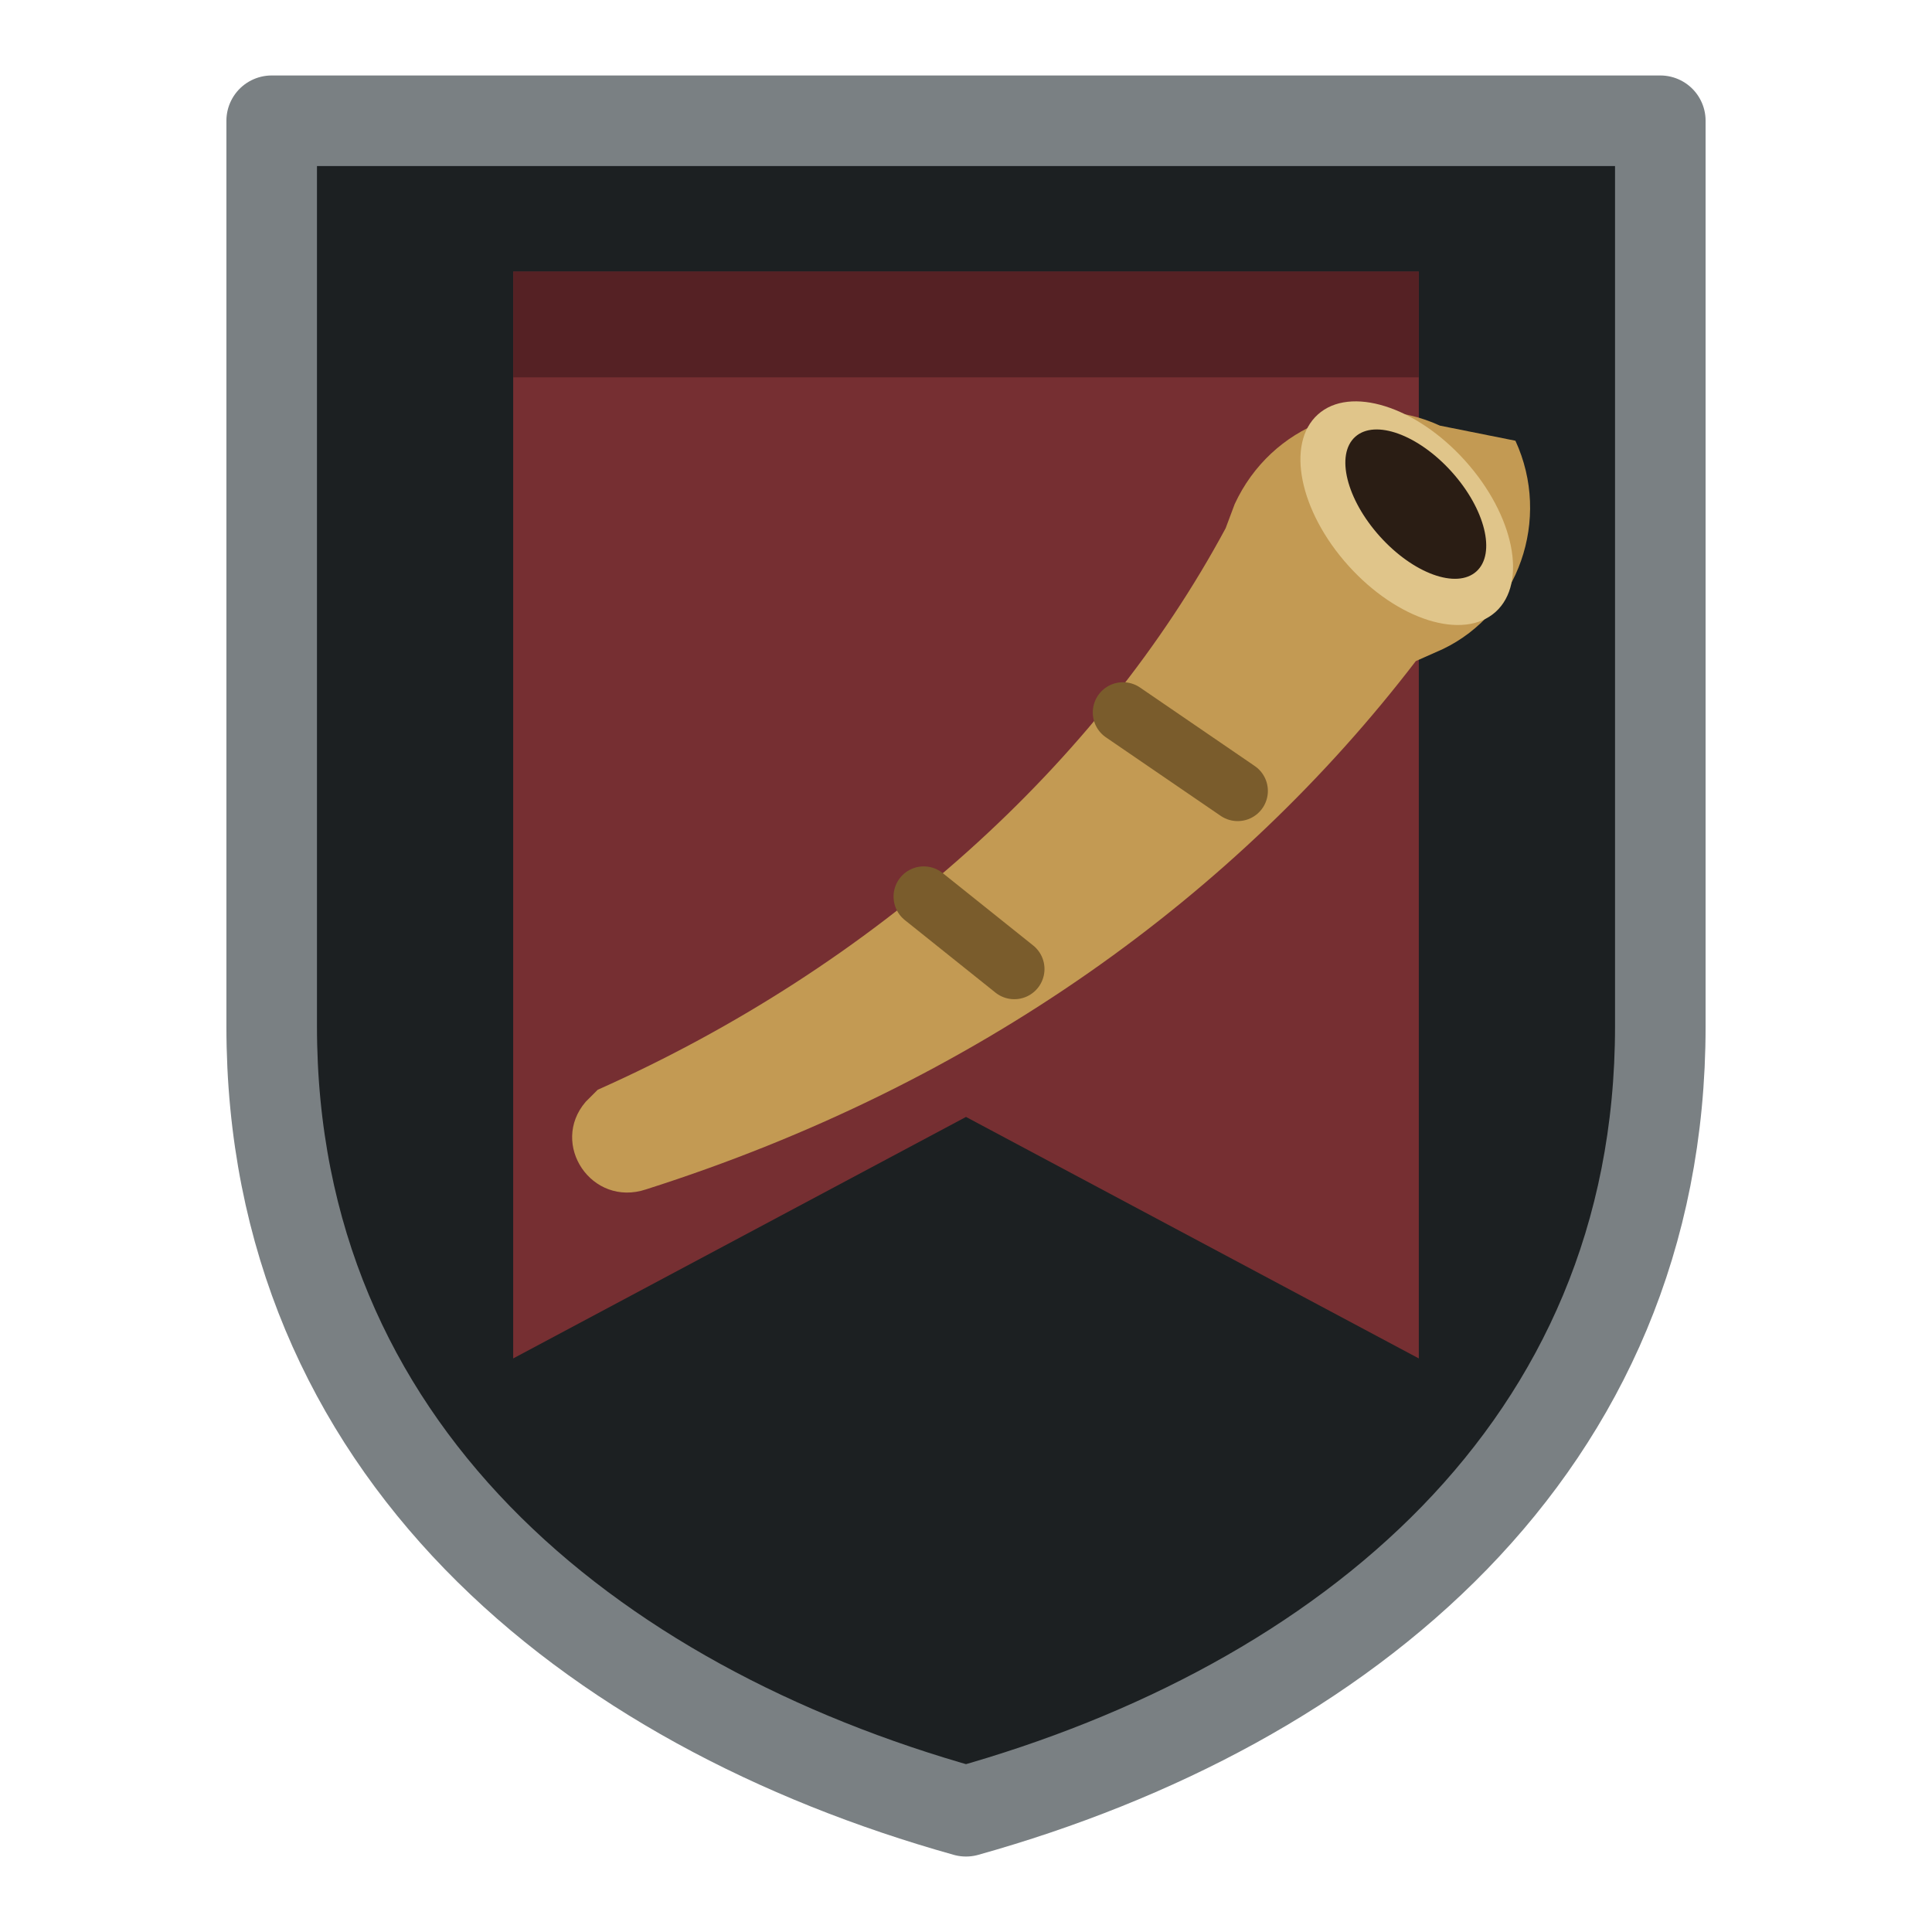
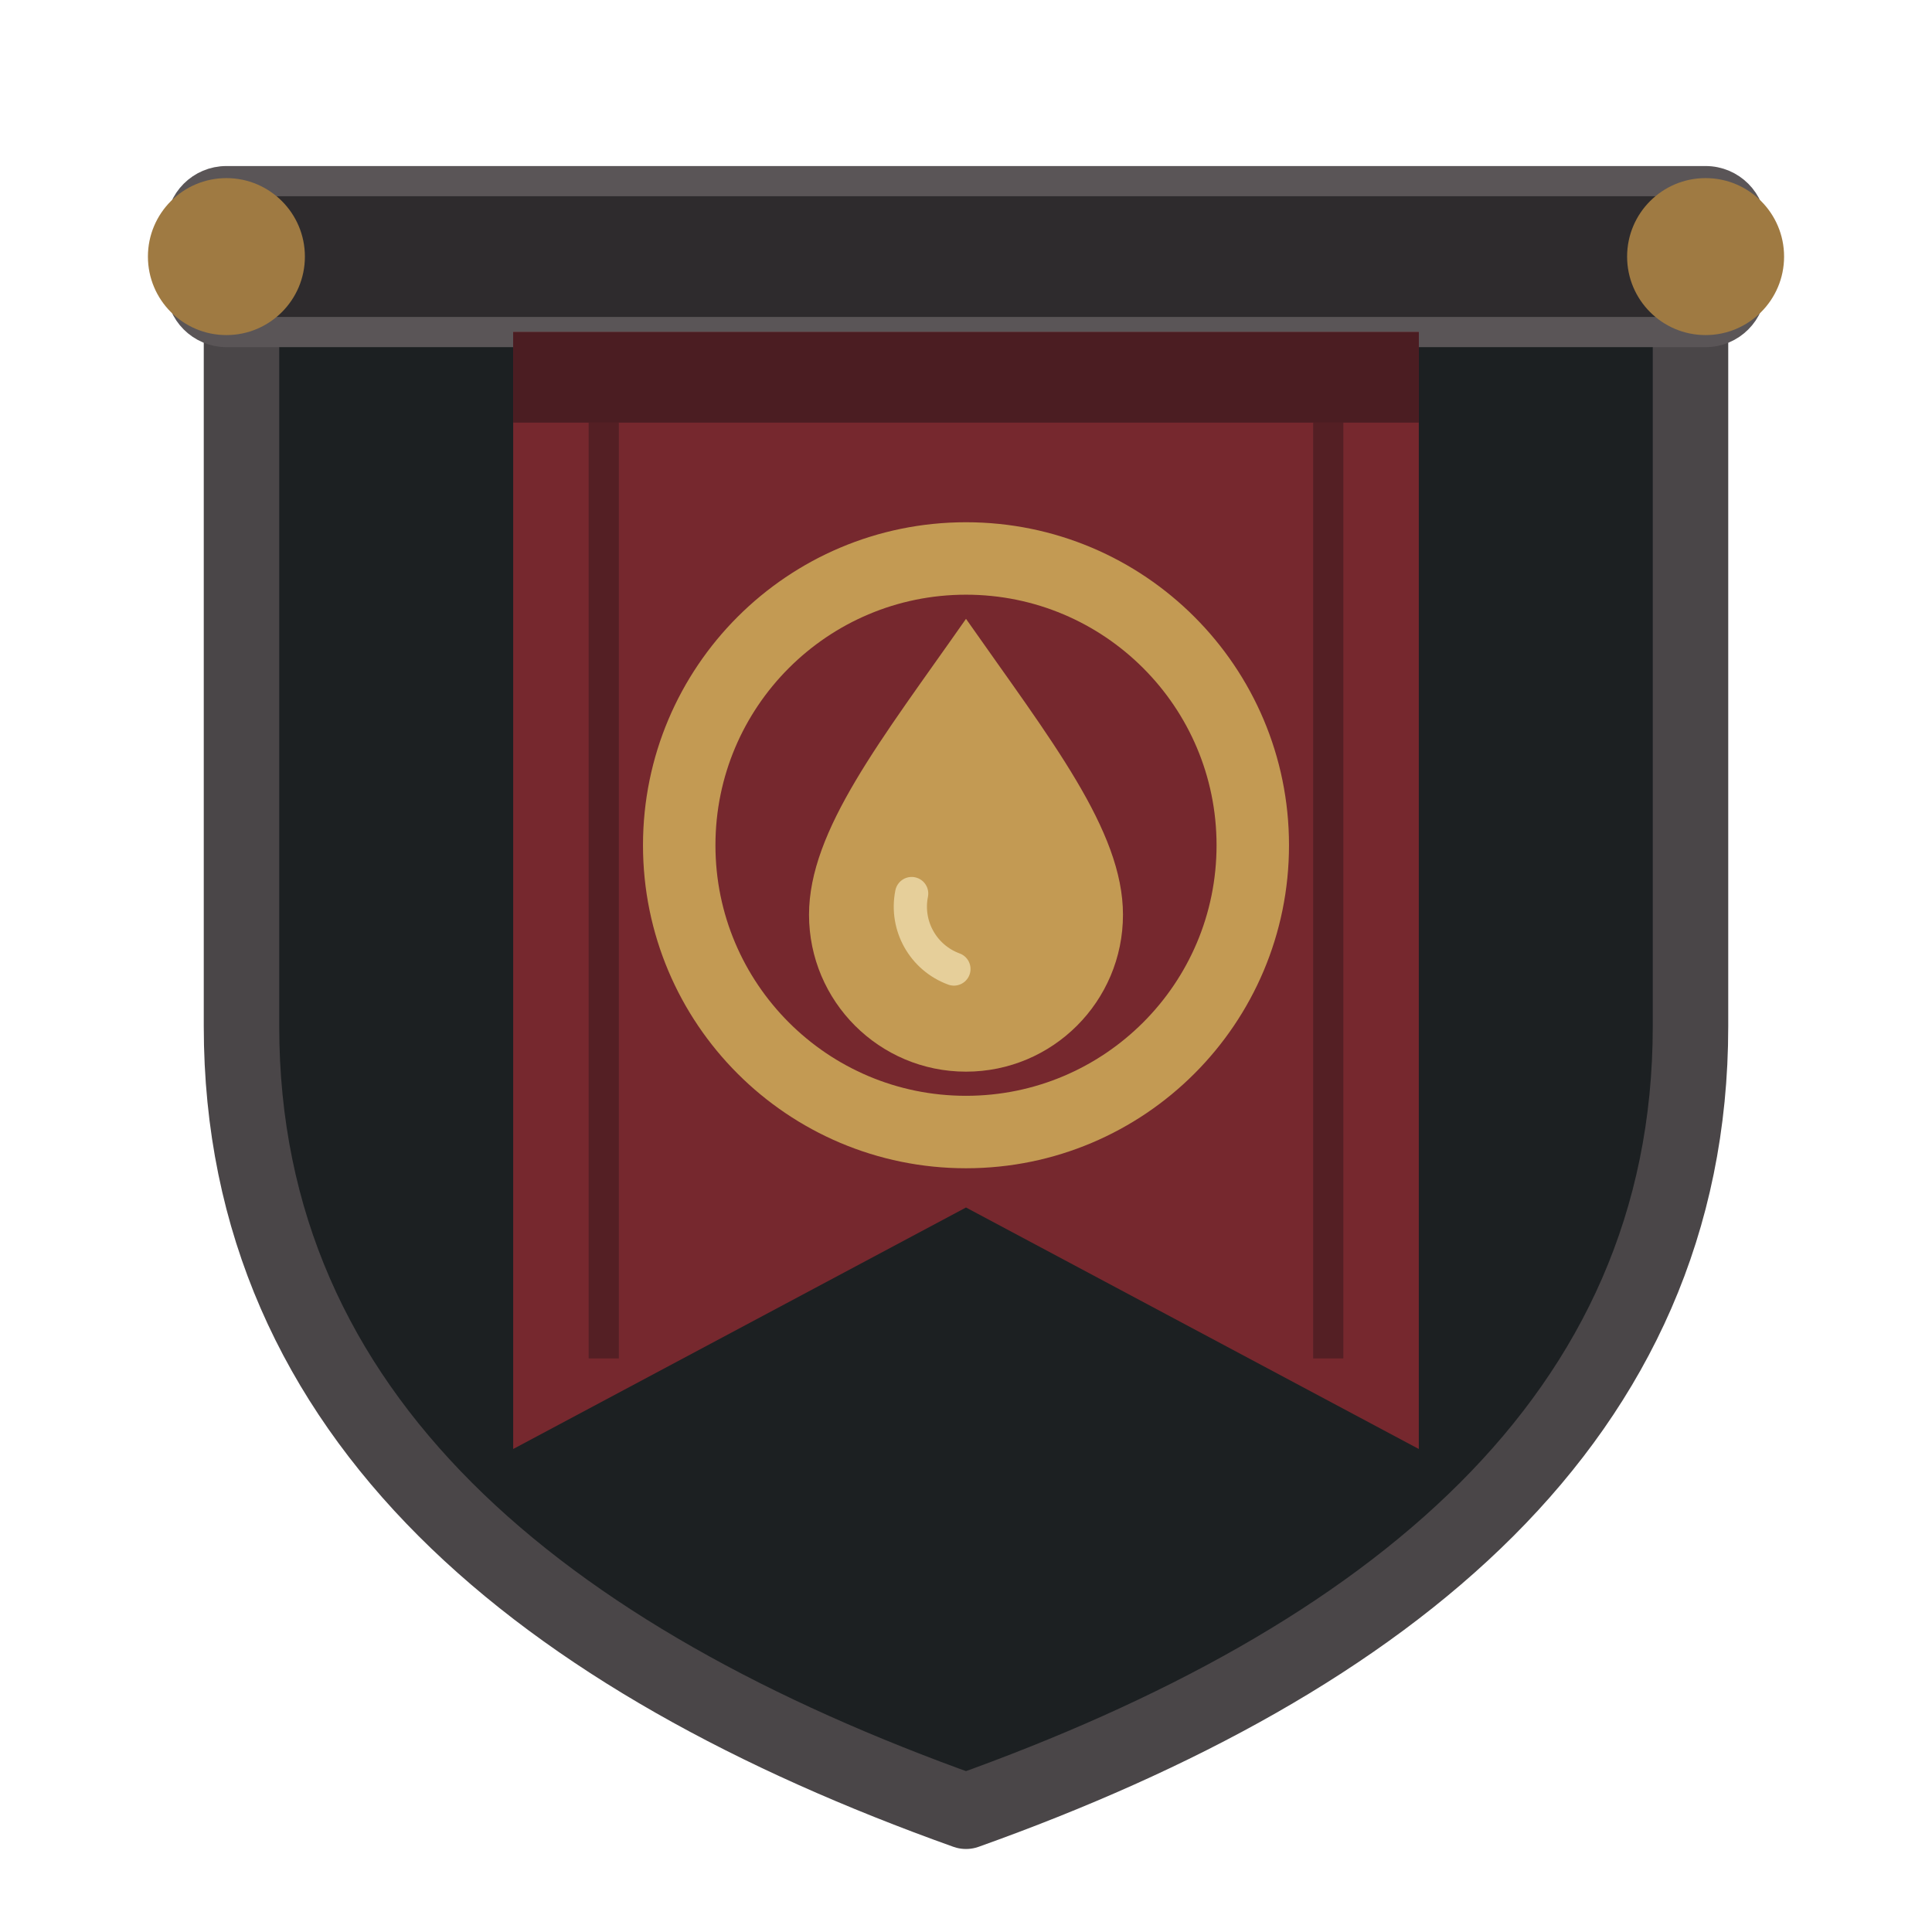
<svg xmlns="http://www.w3.org/2000/svg" viewBox="0 0 64 64">
-   <path d="M9 4h46v30c0 14-10.5 22.5-23 26C19.5 56.5 9 48 9 34z" fill="#1c2022" stroke="#7a8083" stroke-width="3" stroke-linejoin="round" />
-   <path d="M17 9h30v36l-15-8-15 8z" fill="#762f32" />
-   <path d="M17 9h30v3.5H17z" fill="#552124" />
-   <path d="M50.2 14.6c1.2 2.6.1 5.7-2.4 6.9l-.9.4C41 29.6 32.4 35.9 21.4 39.4c-1.8.6-3.2-1.5-2-2.9l.4-.4C29 32 36.4 25.3 40.6 17.5l.3-.8c1.2-2.6 4.2-3.8 6.8-2.6z" fill="#c39a53" />
-   <ellipse cx="46.6" cy="17" rx="4.4" ry="2.6" transform="rotate(48 46.6 17)" fill="#e0c58a" />
-   <ellipse cx="46.9" cy="16.7" rx="3" ry="1.6" transform="rotate(48 46.9 16.7)" fill="#2a1d14" />
-   <path d="M37.2 23.6l3.8 2.6M30.6 29.7l3 2.4" stroke="#7a5c2c" stroke-width="2" stroke-linecap="round" />
+   <path d="M8 8h48v26c0 13-10 21-24 26C18 55 8 47 8 34z" fill="#1c2022" stroke="#4a4648" stroke-width="2.5" stroke-linejoin="round" />
+   <rect x="6" y="6" width="52" height="5" rx="1.5" fill="#2e2b2d" stroke="#5a5557" stroke-width="1" />
+   <circle cx="7.5" cy="8.5" r="2.6" fill="#9f7a42" />
+   <circle cx="56.5" cy="8.5" r="2.6" fill="#9f7a42" />
+   <path d="M17 11h30v37l-15-8-15 8z" fill="#76282e" />
+   <path d="M17 11h30v3H17z" fill="#4b1d22" />
+   <path d="M20 14v31M44 14v31" stroke="#4b1d22" stroke-width="1" opacity=".8" />
+   <circle cx="32" cy="28" r="9.5" fill="none" stroke="#c39a53" stroke-width="2.4" />
+   <path d="M32 20.5c2.8 4 5.2 7 5.2 9.8a5.2 5.2 0 0 1-10.4 0c0-2.8 2.4-5.8 5.2-9.8z" fill="#c39a53" />
+   <path d="M30.2 29.6a2.2 2.2 0 0 0 1.4 2.5" stroke="#e6cf9a" stroke-width="1.1" fill="none" stroke-linecap="round" />
</svg>
